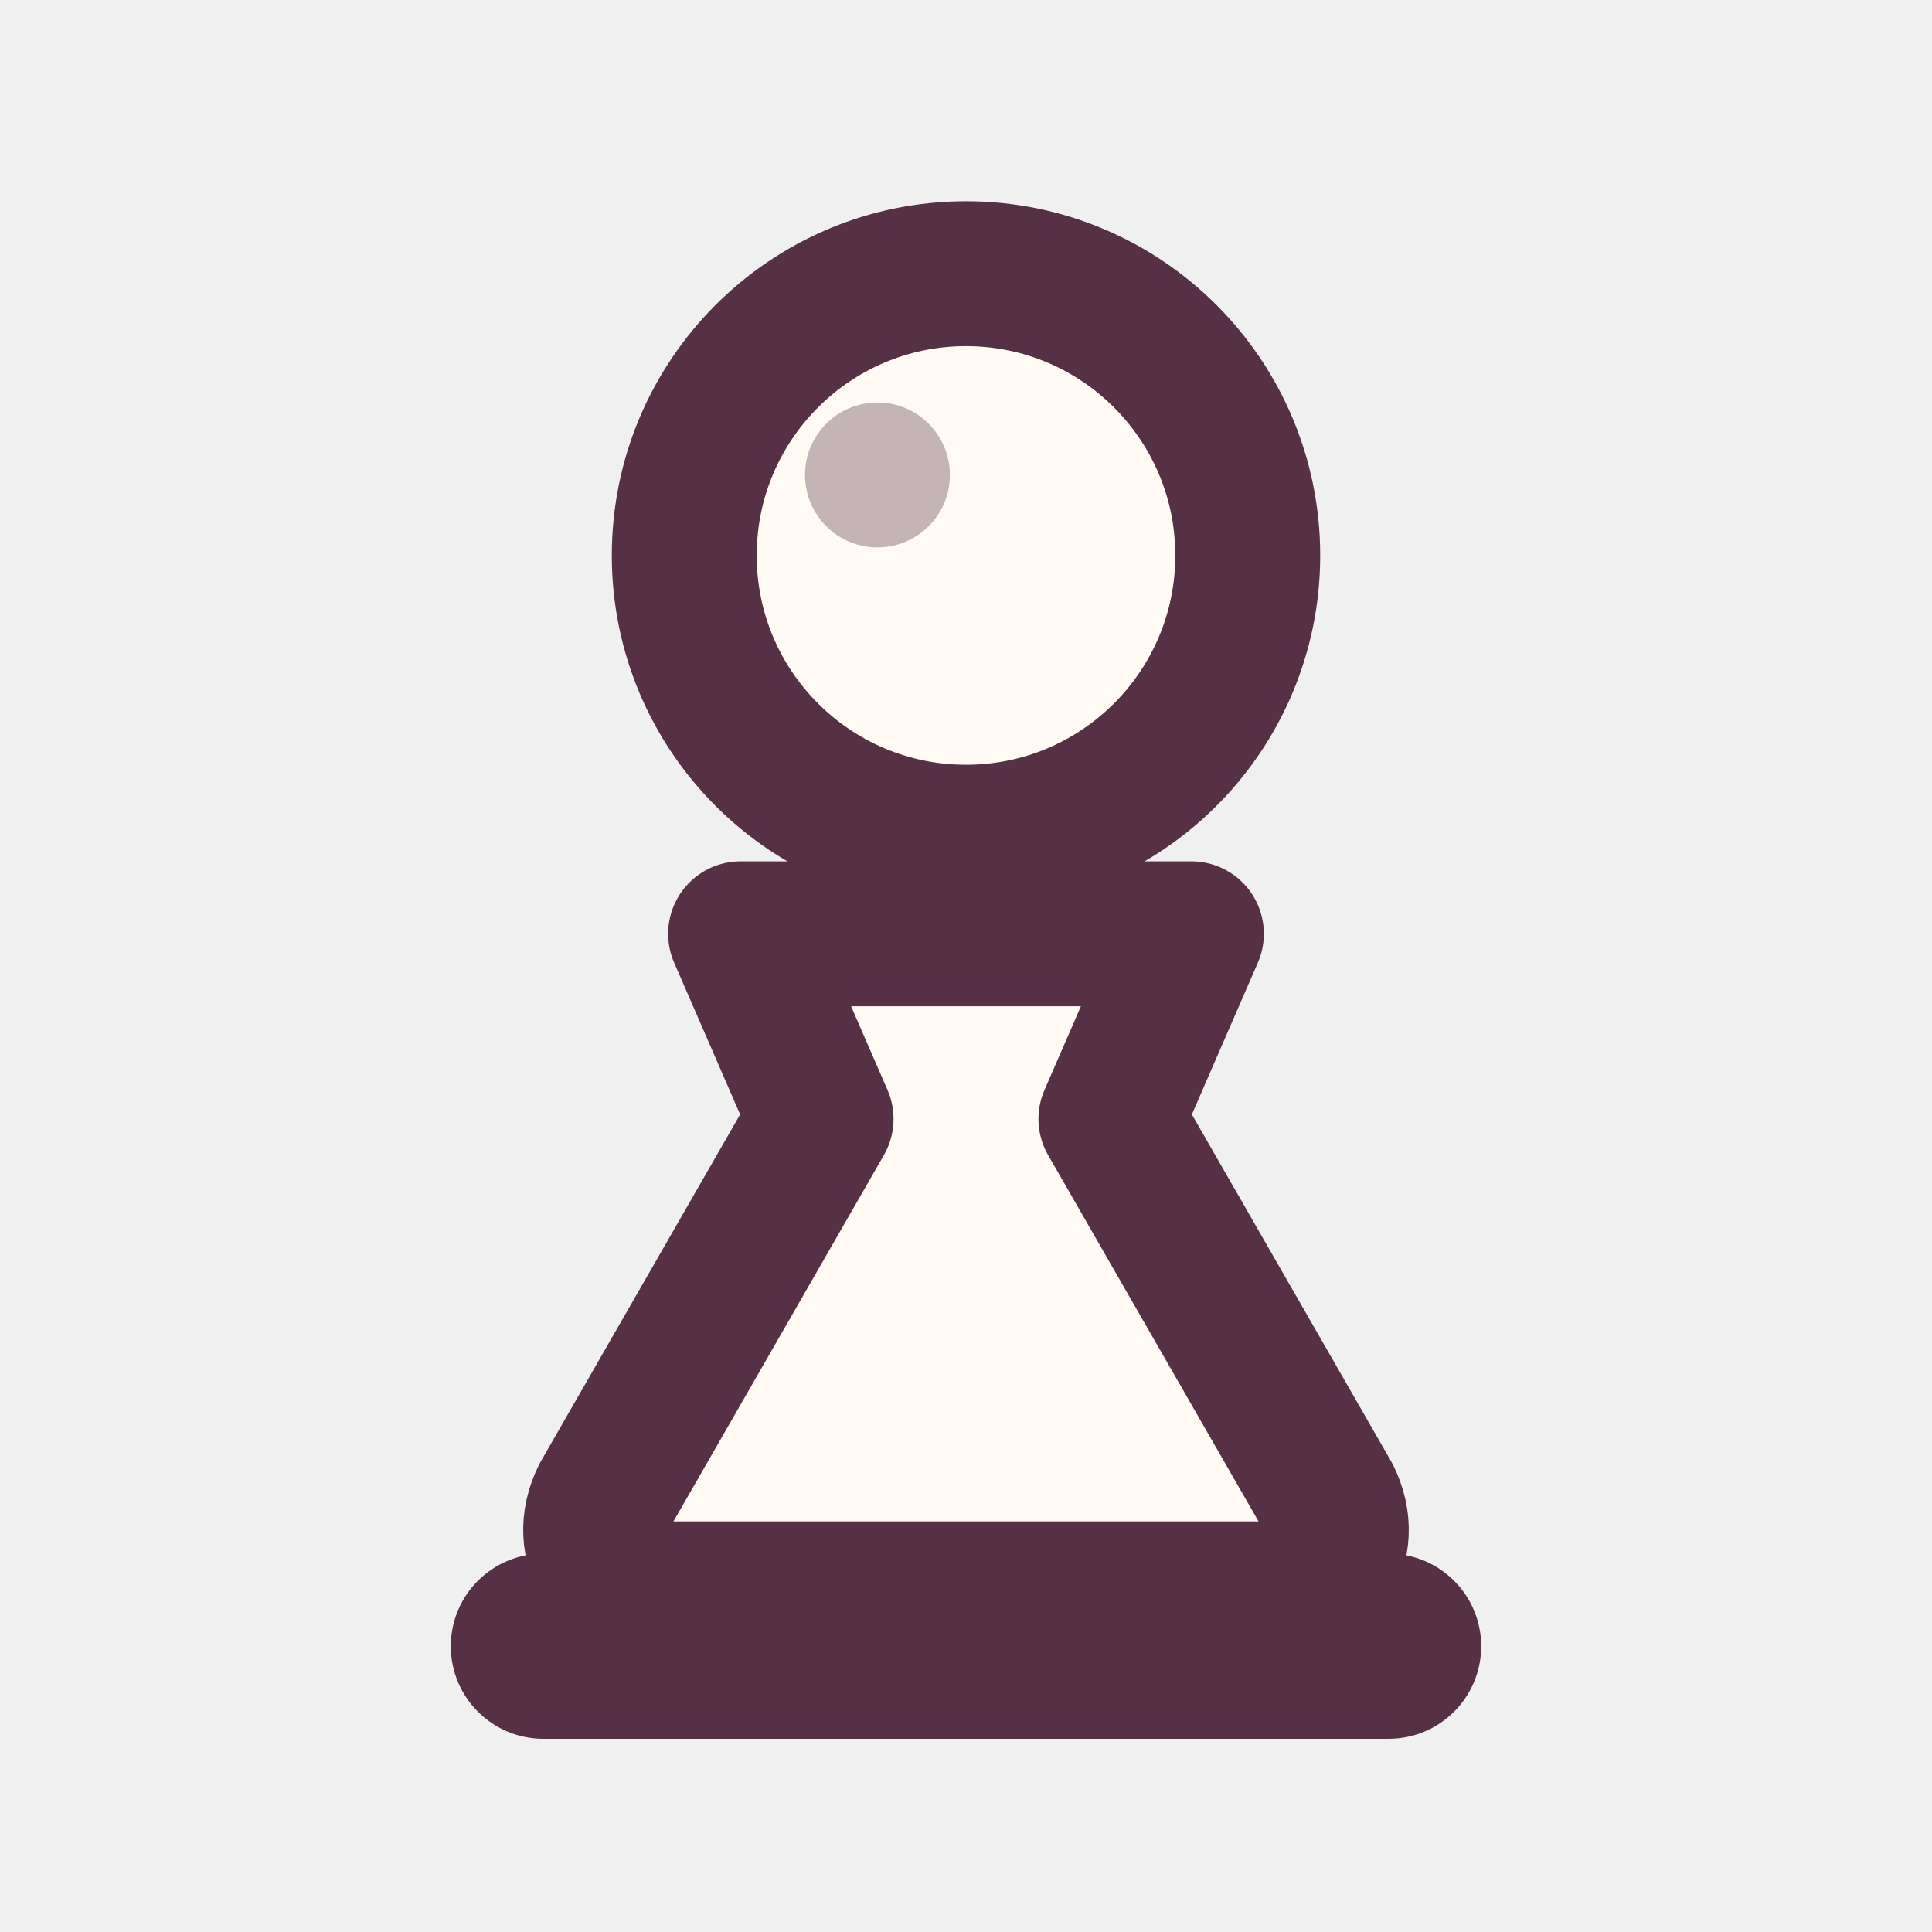
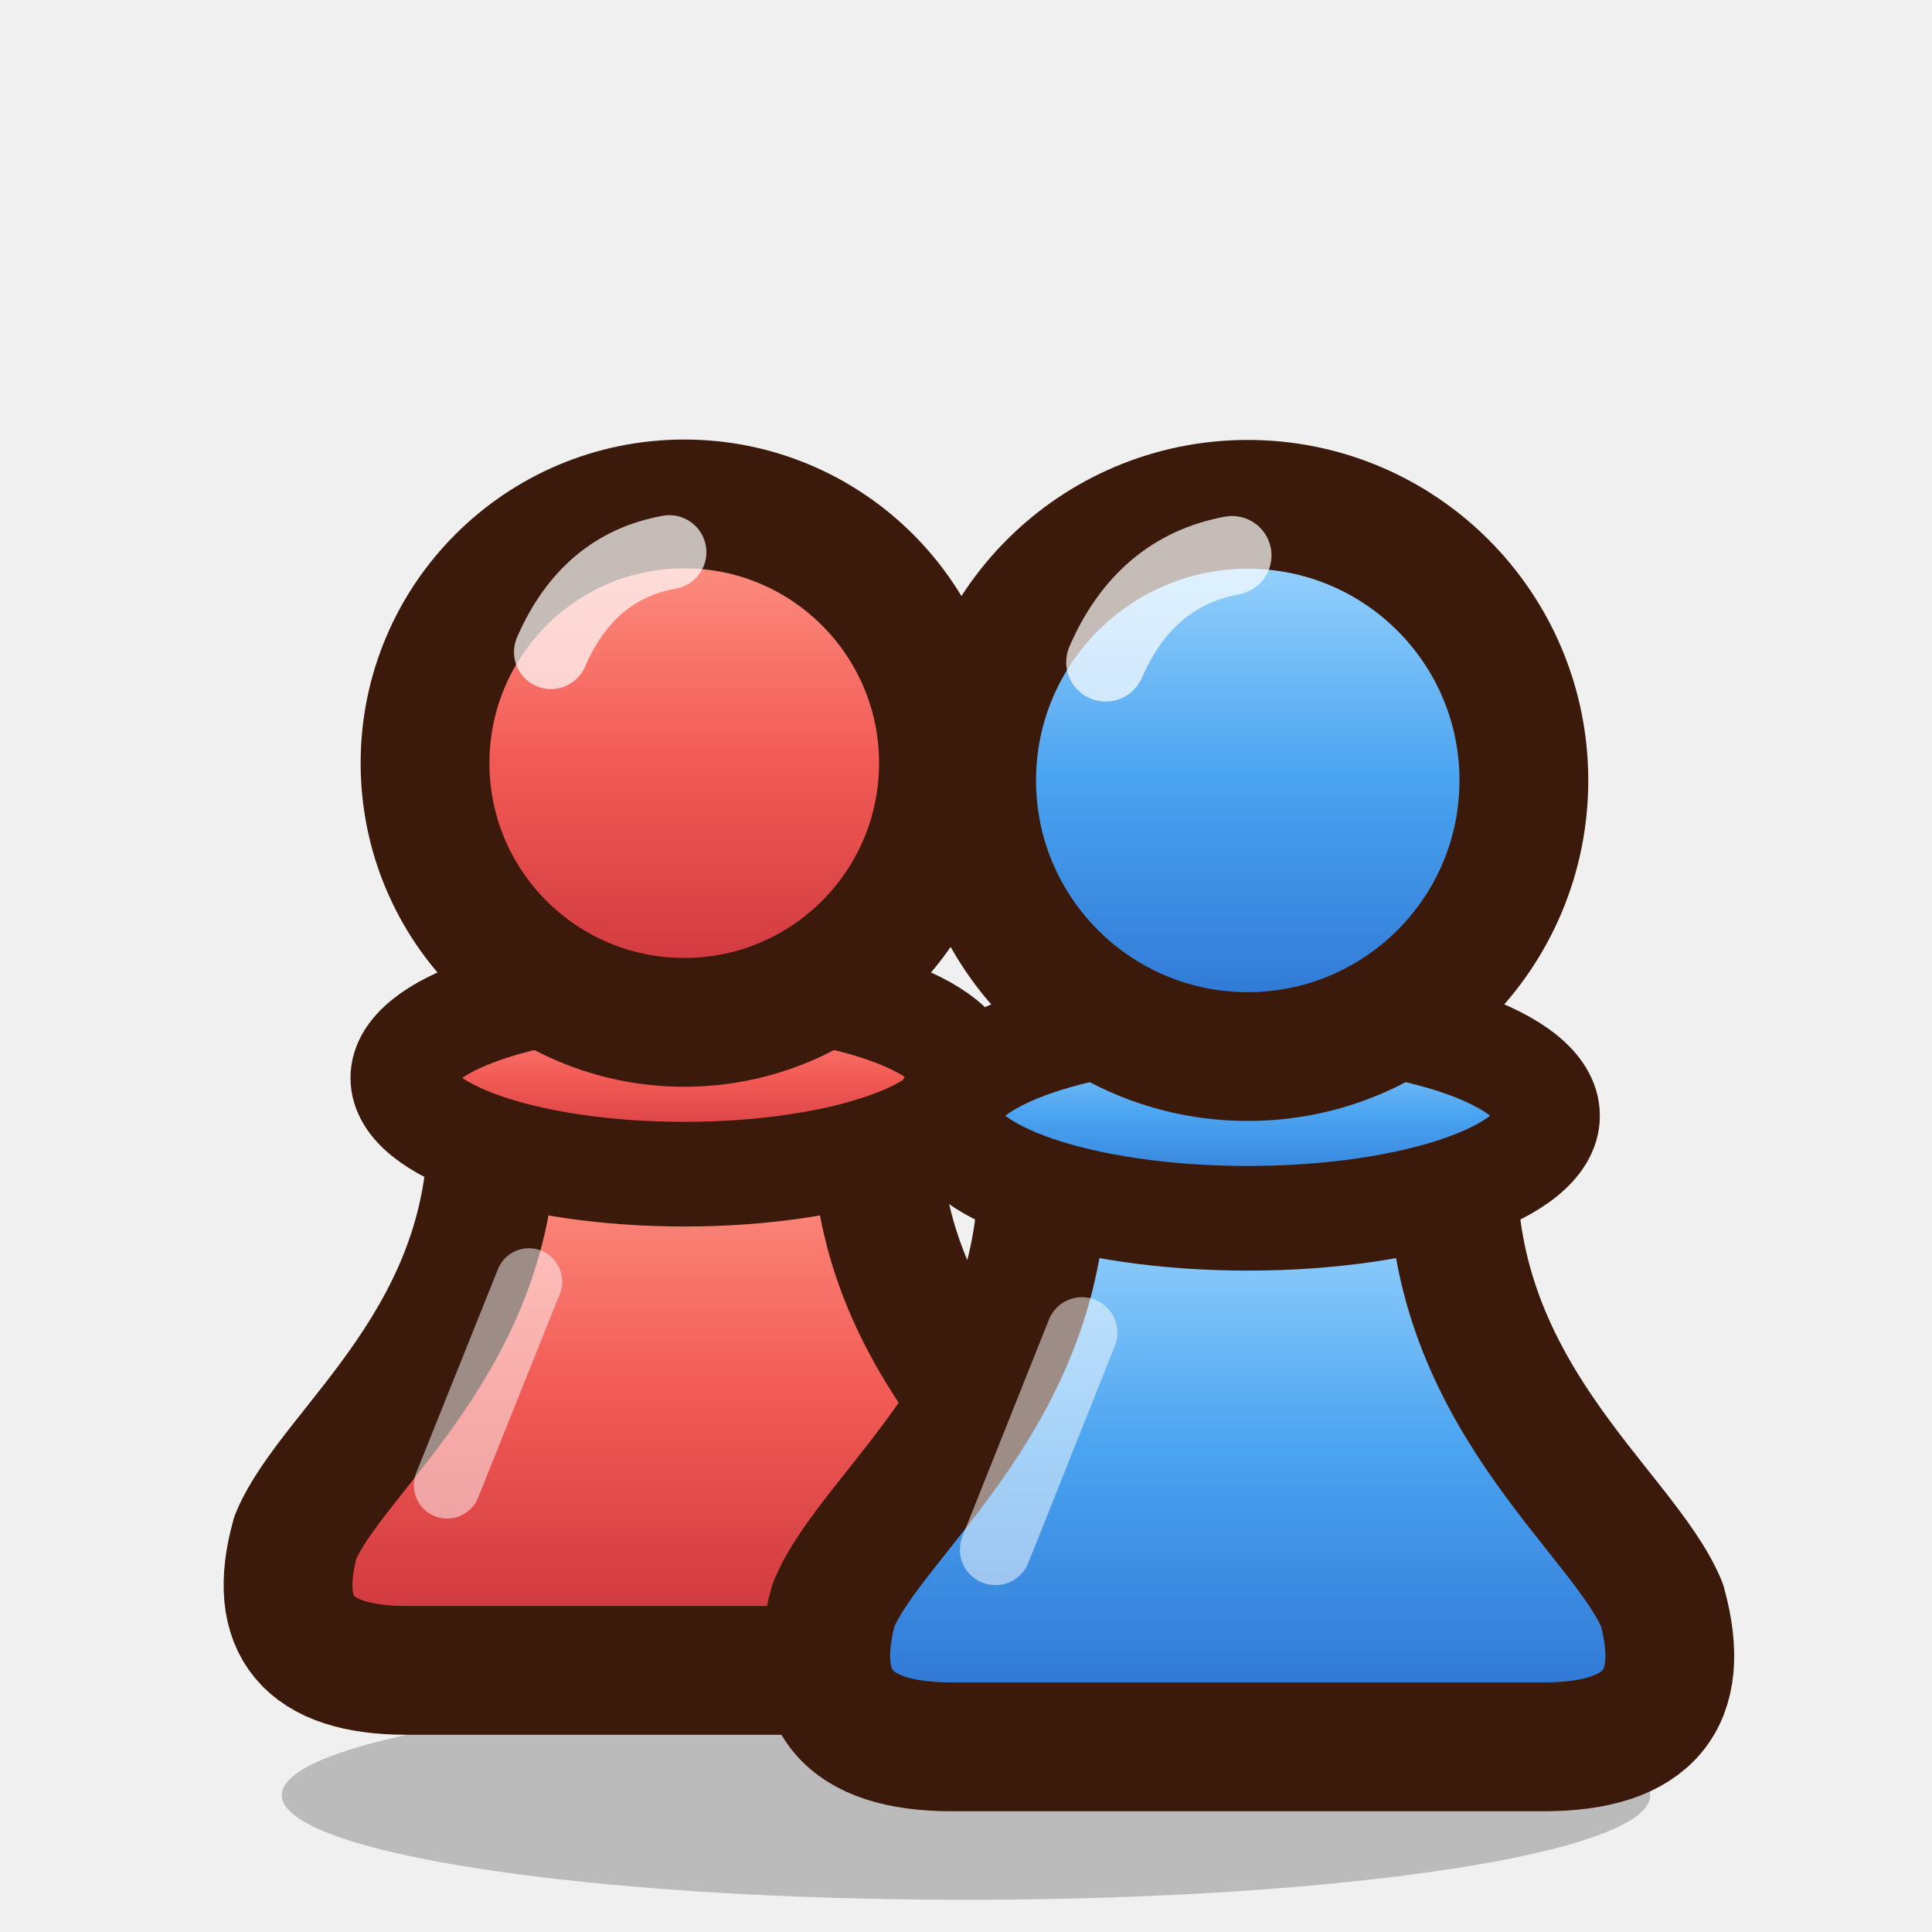
- <svg xmlns="http://www.w3.org/2000/svg" width="192" height="192" viewBox="0 0 24 24">
-   <path d="M9.2 11.6h5.6l-1 2.3 2.7 4.7c.3.6-.1 1.2-.8 1.2H8.3c-.7 0-1.1-.6-.8-1.2l2.7-4.7z" fill="#fffaf3" stroke="#563044" stroke-width="1.8" stroke-linejoin="round" />
-   <circle cx="12" cy="6.9" r="3.5" fill="#fffaf3" stroke="#563044" stroke-width="1.8" />
-   <circle cx="10.9" cy="5.9" r="0.9" fill="#563044" opacity="0.35" />
-   <rect x="5.6" y="19.3" width="12.8" height="2.3" rx="1.15" fill="#563044" />
+ <svg xmlns="http://www.w3.org/2000/svg" width="192" height="192" viewBox="0 0 48 48">
+   <defs>
+     <linearGradient id="g_red" x1="0" y1="0" x2="0" y2="1">
+       <stop offset="0" stop-color="#ff9a8a" />
+       <stop offset="0.5" stop-color="#f25a55" />
+       <stop offset="1" stop-color="#c8323a" />
+     </linearGradient>
+     <linearGradient id="g_blue" x1="0" y1="0" x2="0" y2="1">
+       <stop offset="0" stop-color="#a8dcff" />
+       <stop offset="0.5" stop-color="#4aa3f0" />
+       <stop offset="1" stop-color="#2a6fd0" />
+     </linearGradient>
+   </defs>
+   <ellipse cx="24" cy="44.6" rx="17" ry="2.6" fill="#000" fill-opacity="0.22" />
+   <path d="M12.22 27.70 C12.40 33.22 8.26 35.98 7.34 38.19 Q6.42 41.50 10.10 41.50 H23.90 Q27.58 41.50 26.66 38.19 C25.74 35.98 21.60 33.22 21.78 27.70 Z" fill="url(#g_red)" stroke="#3b1a0c" stroke-width="3.2" stroke-linejoin="round" stroke-linecap="round" />
+   <ellipse cx="17" cy="26.78" rx="6.992" ry="2.392" fill="url(#g_red)" stroke="#3b1a0c" stroke-width="2.6" stroke-linejoin="round" stroke-linecap="round" />
+   <circle cx="17" cy="18.96" r="6.44" fill="url(#g_red)" stroke="#3b1a0c" stroke-width="3.2" stroke-linejoin="round" stroke-linecap="round" />
+   <path d="M13.69 16.20 Q14.61 14.08 16.63 13.72" fill="none" stroke="#fff" stroke-opacity="0.7" stroke-width="1.84" stroke-linecap="round" />
+   <path d="M13.14 31.84 L11.11 36.90" fill="none" stroke="#fff" stroke-opacity="0.5" stroke-width="1.656" stroke-linecap="round" />
+   <path d="M25.90 28.70 C26.10 34.58 21.69 37.52 20.71 39.87 Q19.73 43.40 23.65 43.40 H38.35 Q42.27 43.40 41.29 39.87 C40.31 37.52 35.90 34.58 36.10 28.70 Z" fill="url(#g_blue)" stroke="#3b1a0c" stroke-width="3.2" stroke-linejoin="round" stroke-linecap="round" />
+   <ellipse cx="31" cy="27.72" rx="7.448" ry="2.548" fill="url(#g_blue)" stroke="#3b1a0c" stroke-width="2.6" stroke-linejoin="round" stroke-linecap="round" />
+   <circle cx="31" cy="19.39" r="6.86" fill="url(#g_blue)" stroke="#3b1a0c" stroke-width="3.2" stroke-linejoin="round" stroke-linecap="round" />
+   <path d="M27.47 16.45 Q28.45 14.20 30.61 13.80" fill="none" stroke="#fff" stroke-opacity="0.7" stroke-width="1.96" stroke-linecap="round" />
+   <path d="M26.88 33.11 L24.73 38.50" fill="none" stroke="#fff" stroke-opacity="0.5" stroke-width="1.764" stroke-linecap="round" />
</svg>
